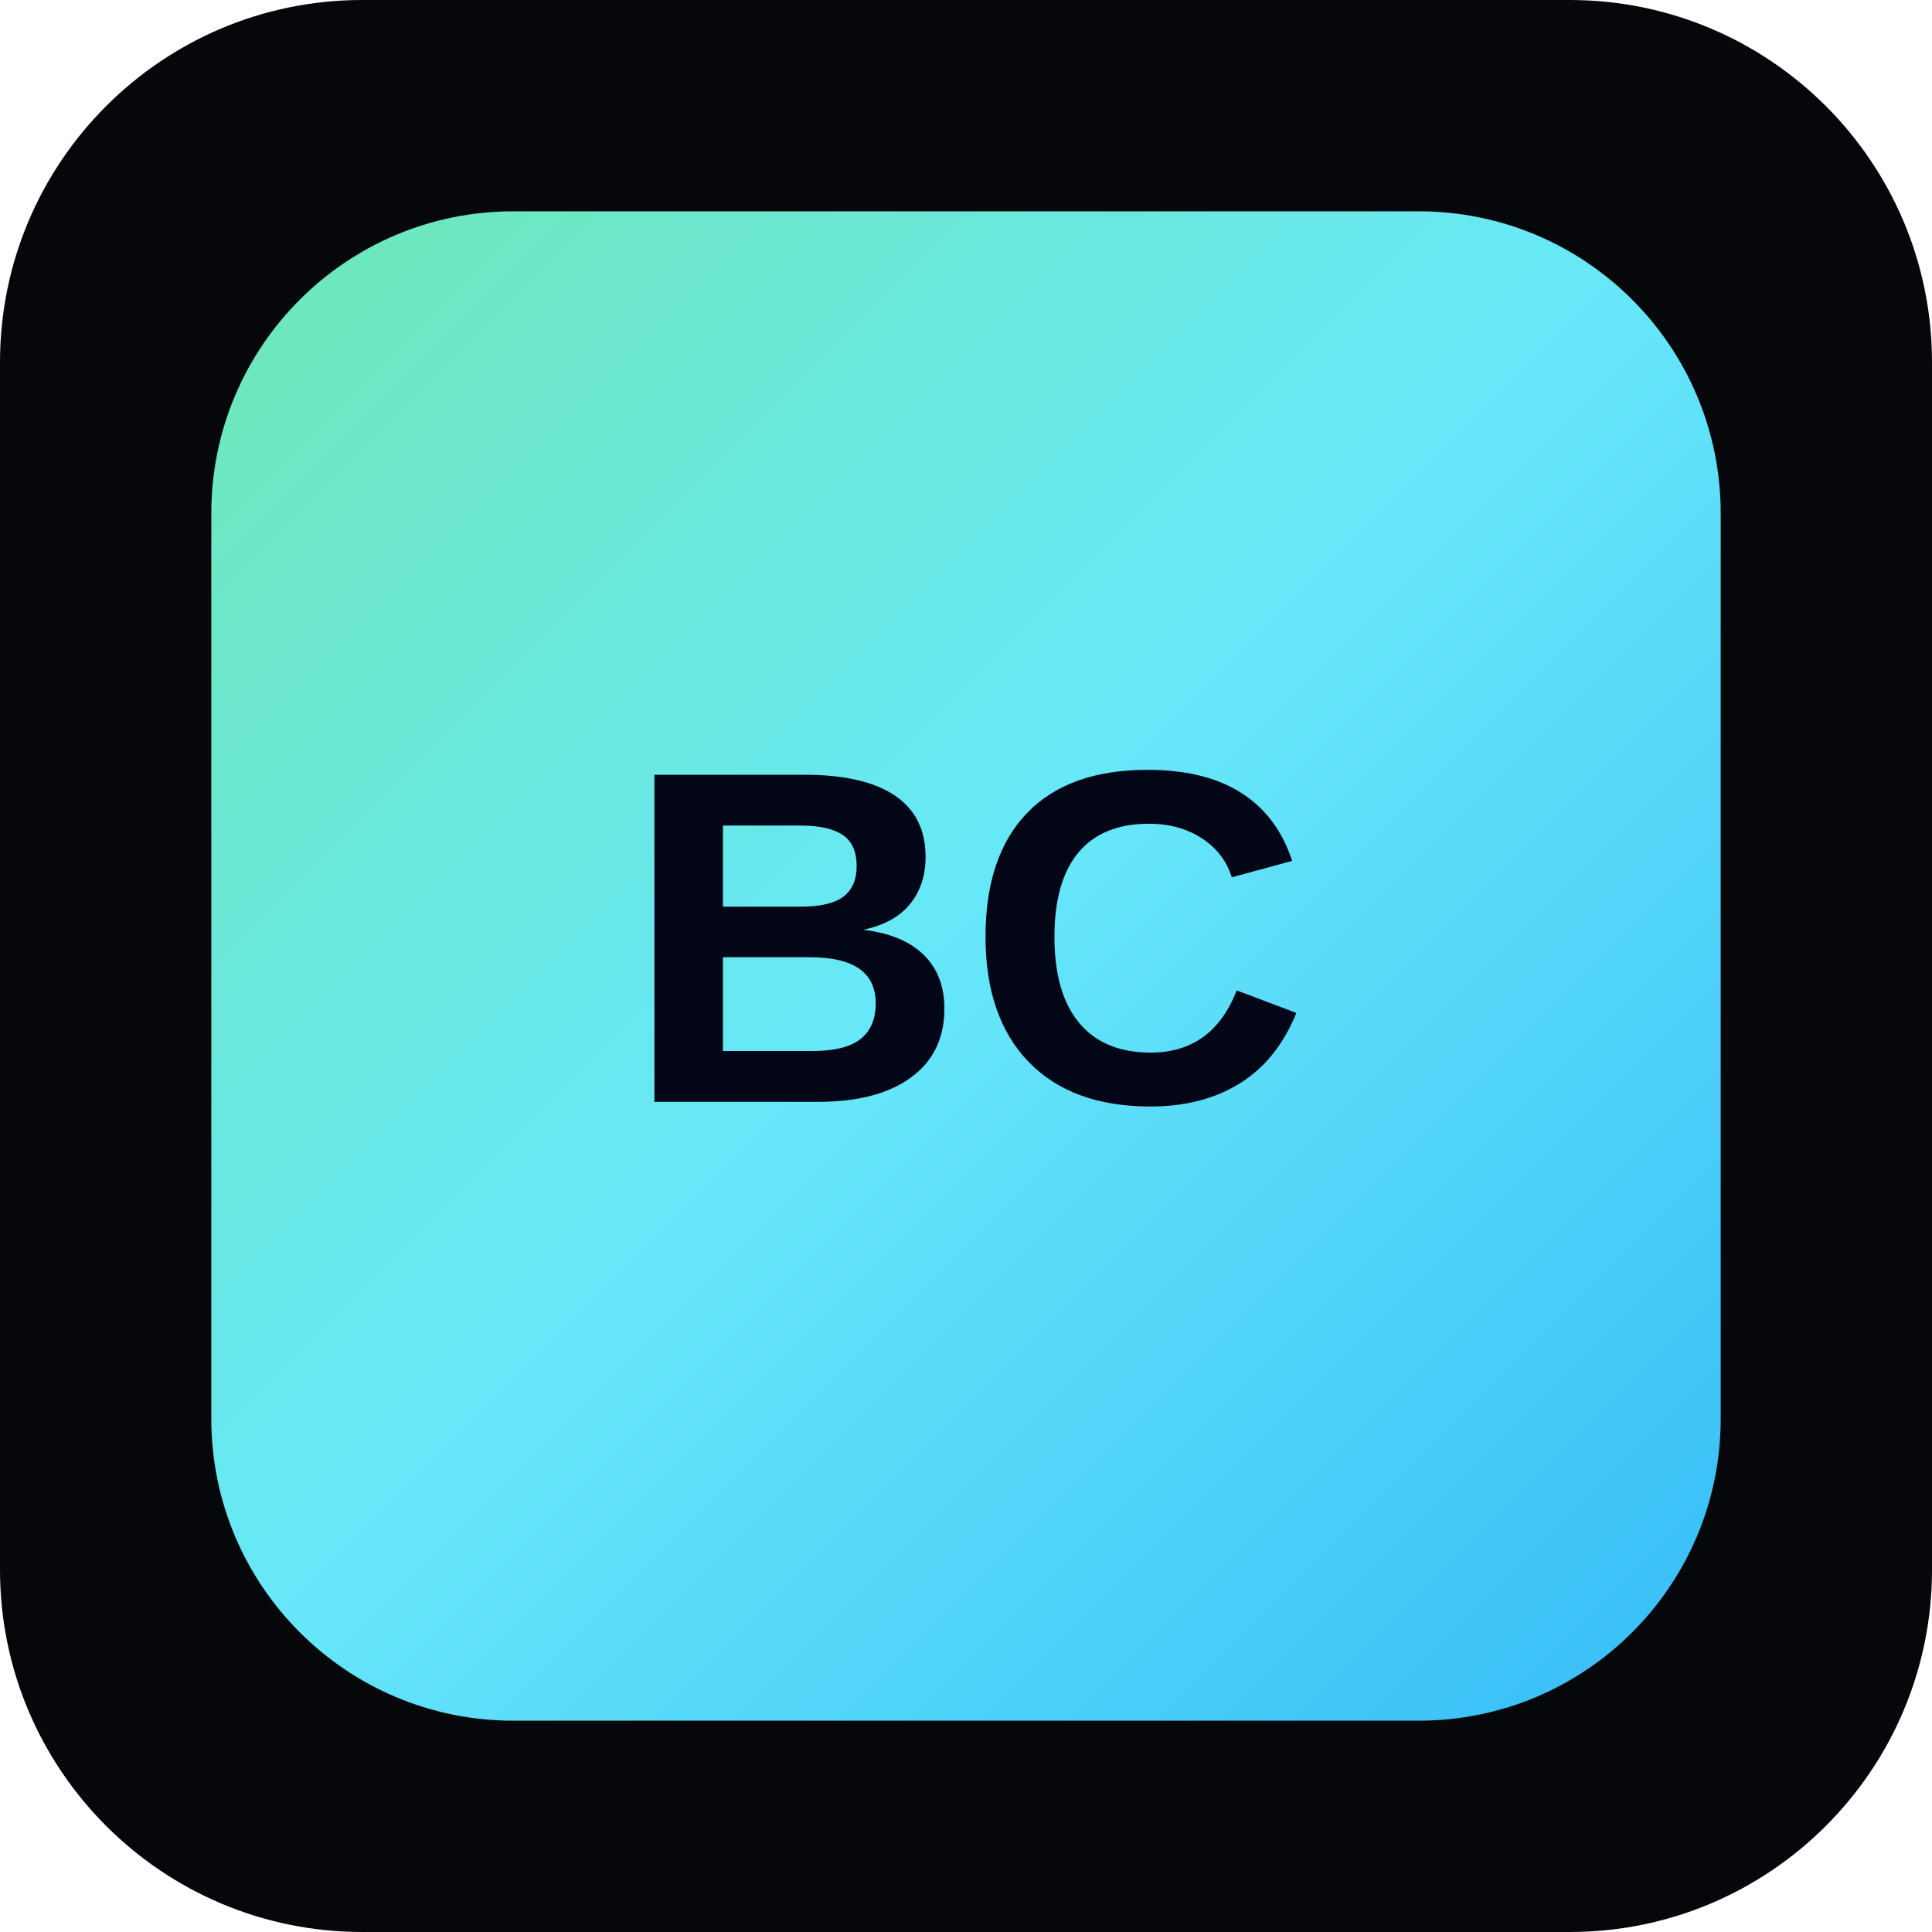
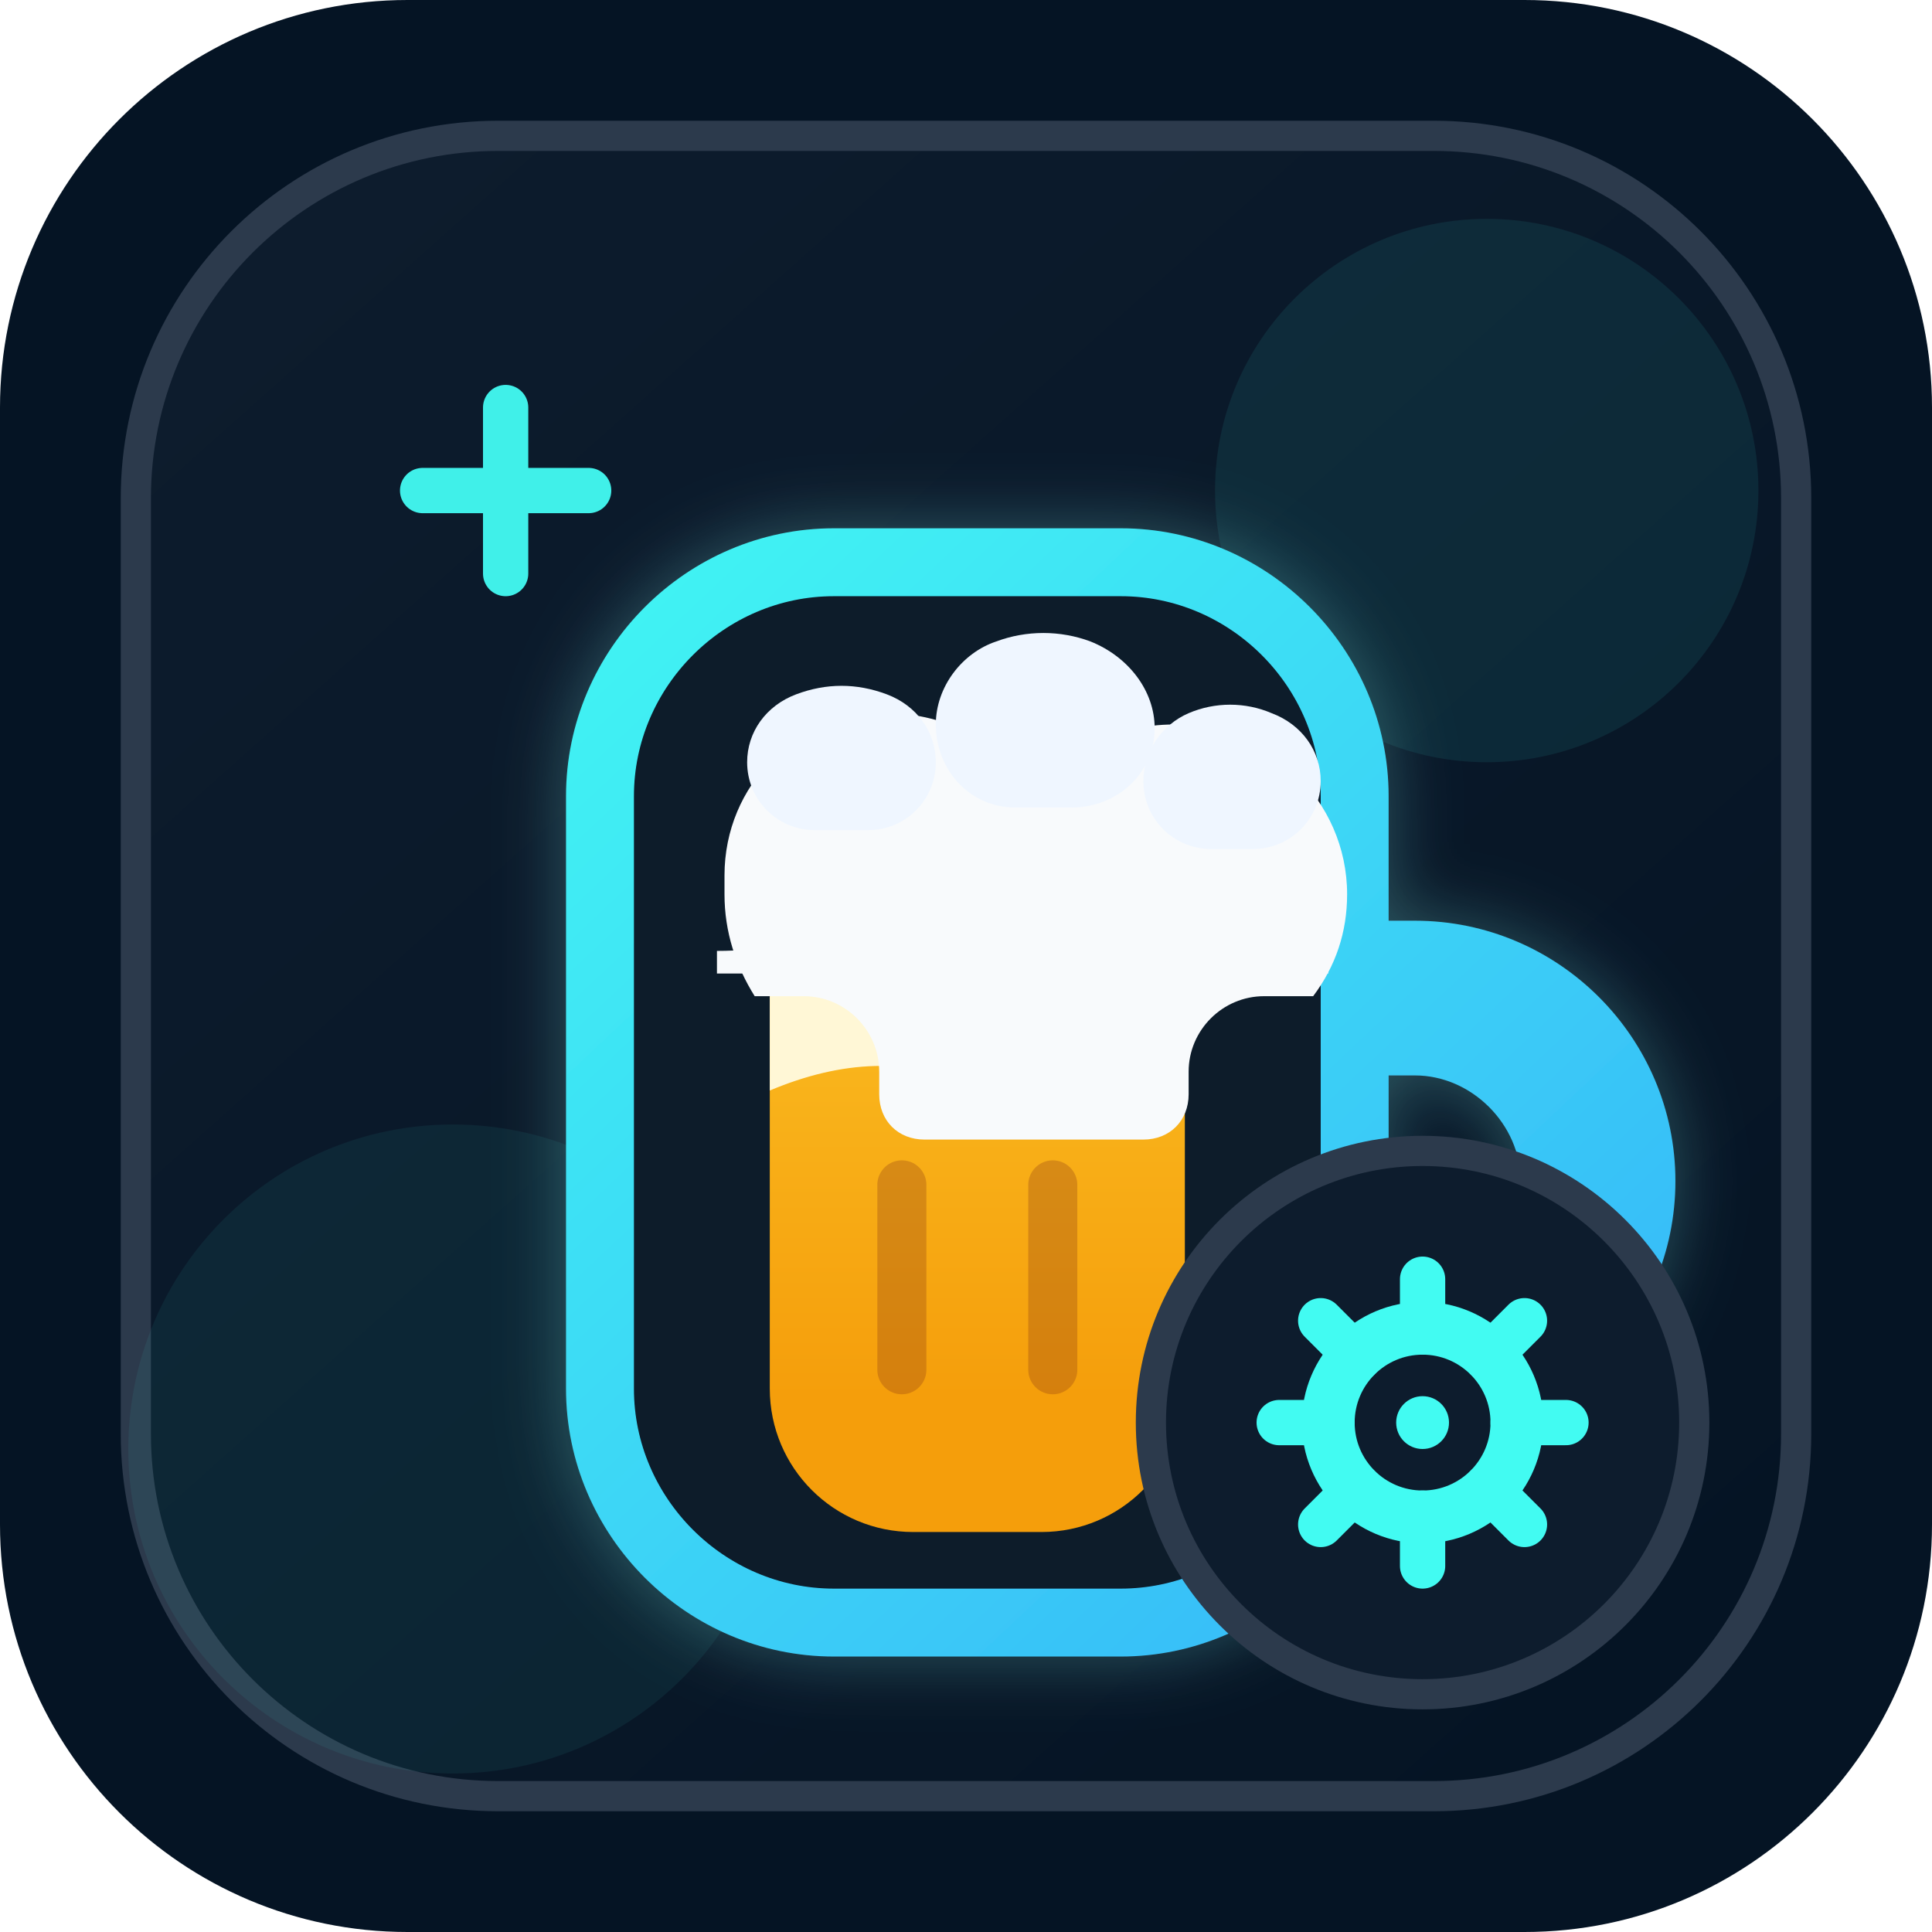
- <svg xmlns="http://www.w3.org/2000/svg" viewBox="0 0 512 512">
+ <svg xmlns="http://www.w3.org/2000/svg" viewBox="0 0 512 512" role="img" aria-labelledby="title">
  <defs>
-     <linearGradient id="bg" x1="64" y1="64" x2="448" y2="448" gradientUnits="userSpaceOnUse">
-       <stop stop-color="#6ee7b7" />
-       <stop offset="0.48" stop-color="#67e8f9" />
+     <linearGradient id="bg" x1="76" y1="54" x2="436" y2="458" gradientUnits="userSpaceOnUse">
+       <stop stop-color="#0d1c2d" />
+       <stop offset="1" stop-color="#051424" />
+     </linearGradient>
+     <linearGradient id="cyan" x1="124" y1="130" x2="380" y2="402" gradientUnits="userSpaceOnUse">
+       <stop stop-color="#42fbf2" />
      <stop offset="1" stop-color="#38bdf8" />
    </linearGradient>
+     <linearGradient id="beer" x1="211" y1="238" x2="211" y2="370" gradientUnits="userSpaceOnUse">
+       <stop stop-color="#fbbf24" />
+       <stop offset="1" stop-color="#f59e0b" />
+     </linearGradient>
+     <filter id="glow" x="-20%" y="-20%" width="140%" height="140%">
+       <feGaussianBlur stdDeviation="9" result="blur" />
+       <feColorMatrix in="blur" type="matrix" values="0 0 0 0 0.258 0 0 0 0 0.984 0 0 0 0 0.949 0 0 0 0.28 0" />
+       <feMerge>
+         <feMergeNode />
+         <feMergeNode in="SourceGraphic" />
+       </feMerge>
+     </filter>
  </defs>
-   <rect width="512" height="512" rx="96" fill="#05070a" />
-   <rect x="56" y="56" width="400" height="400" rx="80" fill="url(#bg)" />
-   <text x="256" y="292" text-anchor="middle" font-family="Arial, Helvetica, sans-serif" font-size="126" font-weight="800" fill="#020617">BC</text>
+   <rect width="512" height="512" rx="108" fill="#051424" />
+   <rect x="36" y="36" width="440" height="440" rx="96" fill="url(#bg)" stroke="#2c3a4c" stroke-width="8" />
+   <circle cx="394" cy="130" r="72" fill="#42fbf2" opacity="0.08" />
+   <circle cx="120" cy="384" r="86" fill="#42fbf2" opacity="0.06" />
+   <g filter="url(#glow)">
+     <path d="M159 211c0-34 28-62 62-62h76c34 0 62 28 62 62v157c0 34-28 62-62 62h-76c-34 0-62-28-62-62V211z" fill="#0b1a2a" stroke="url(#cyan)" stroke-width="18" />
+     <path d="M359 244h16c38 0 69 31 69 69s-31 69-69 69h-16v-41h16c15 0 28-13 28-28s-13-28-28-28h-16v-41z" fill="url(#cyan)" />
+   </g>
+   <path d="M204 240h110v128c0 21-17 38-38 38h-34c-21 0-38-17-38-38V240z" fill="url(#beer)" />
+   <path d="M204 244h110v42c-19 9-37 10-55 2-18-8-36-7-55 1v-45z" fill="#fff7d6" />
+   <path d="M192 232c0-24 19-43 43-43 16 0 31 8 39 21 8-11 22-18 37-18 25 0 46 20 46 45 0 10-3 19-9 27h-13c-11 0-20 9-20 20v6c0 7-5 12-12 12h-58c-7 0-12-5-12-12v-6c0-11-9-20-20-20h-13c-5-8-8-17-8-27z" fill="#f8fafc" />
+   <path d="M216 220c-10 0-18-8-18-18 0-8 5-15 13-18 8-3 16-3 24 0 8 3 13 10 13 18 0 10-8 18-18 18h-14z" fill="#eff6ff" />
+   <path d="M269 214c-12 0-21-10-21-22 0-10 7-19 16-22 8-3 17-3 25 0 10 4 17 13 17 23 0 12-10 21-22 21h-15z" fill="#eff6ff" />
+   <path d="M321 225c-10 0-18-8-18-18 0-8 5-15 12-18 7-3 15-3 22 0 8 3 13 10 13 18 0 10-8 18-18 18h-11z" fill="#eff6ff" />
+   <path d="M190 252c24 0 39-9 57-9 22 0 33 12 58 12 20 0 33-7 47-16v19H190v-6z" fill="#f8fafc" />
+   <path d="M239 314v49M279 314v49" stroke="#7c2d12" stroke-width="13" stroke-linecap="round" opacity="0.27" />
+   <g transform="translate(315 315)">
+     <circle cx="62" cy="62" r="72" fill="#0d1c2d" stroke="#2c3a4c" stroke-width="8" />
+     <path d="M62 24v14M62 86v14M24 62h14M86 62h14M35 35l10 10M79 79l10 10M89 35 79 45M45 79 35 89" stroke="#42fbf2" stroke-width="12" stroke-linecap="round" />
+     <circle cx="62" cy="62" r="25" fill="none" stroke="#42fbf2" stroke-width="14" />
+     <circle cx="62" cy="62" r="7" fill="#42fbf2" />
+   </g>
+   <path d="M112 130h44M134 108v44" stroke="#42fbf2" stroke-width="12" stroke-linecap="round" opacity="0.95" />
</svg>
